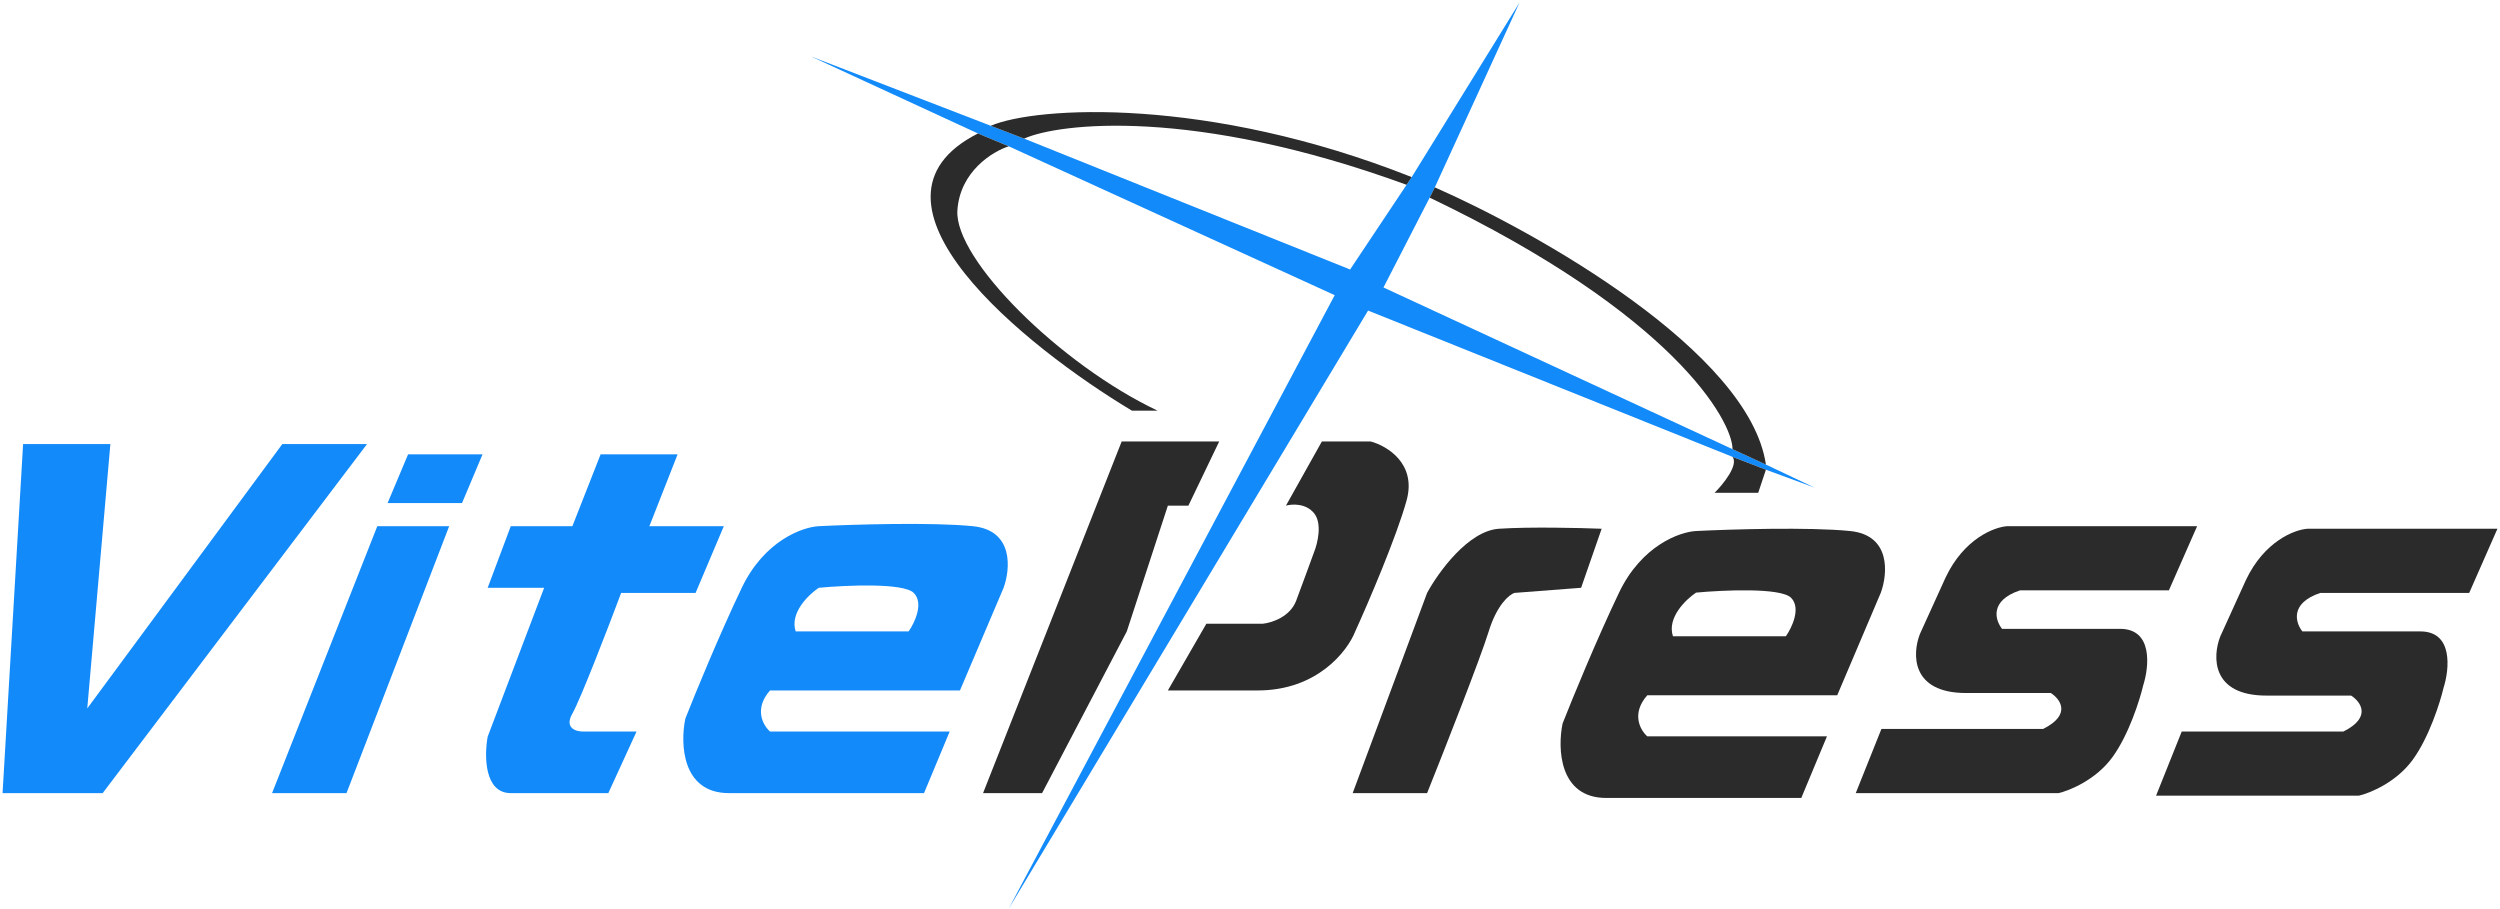
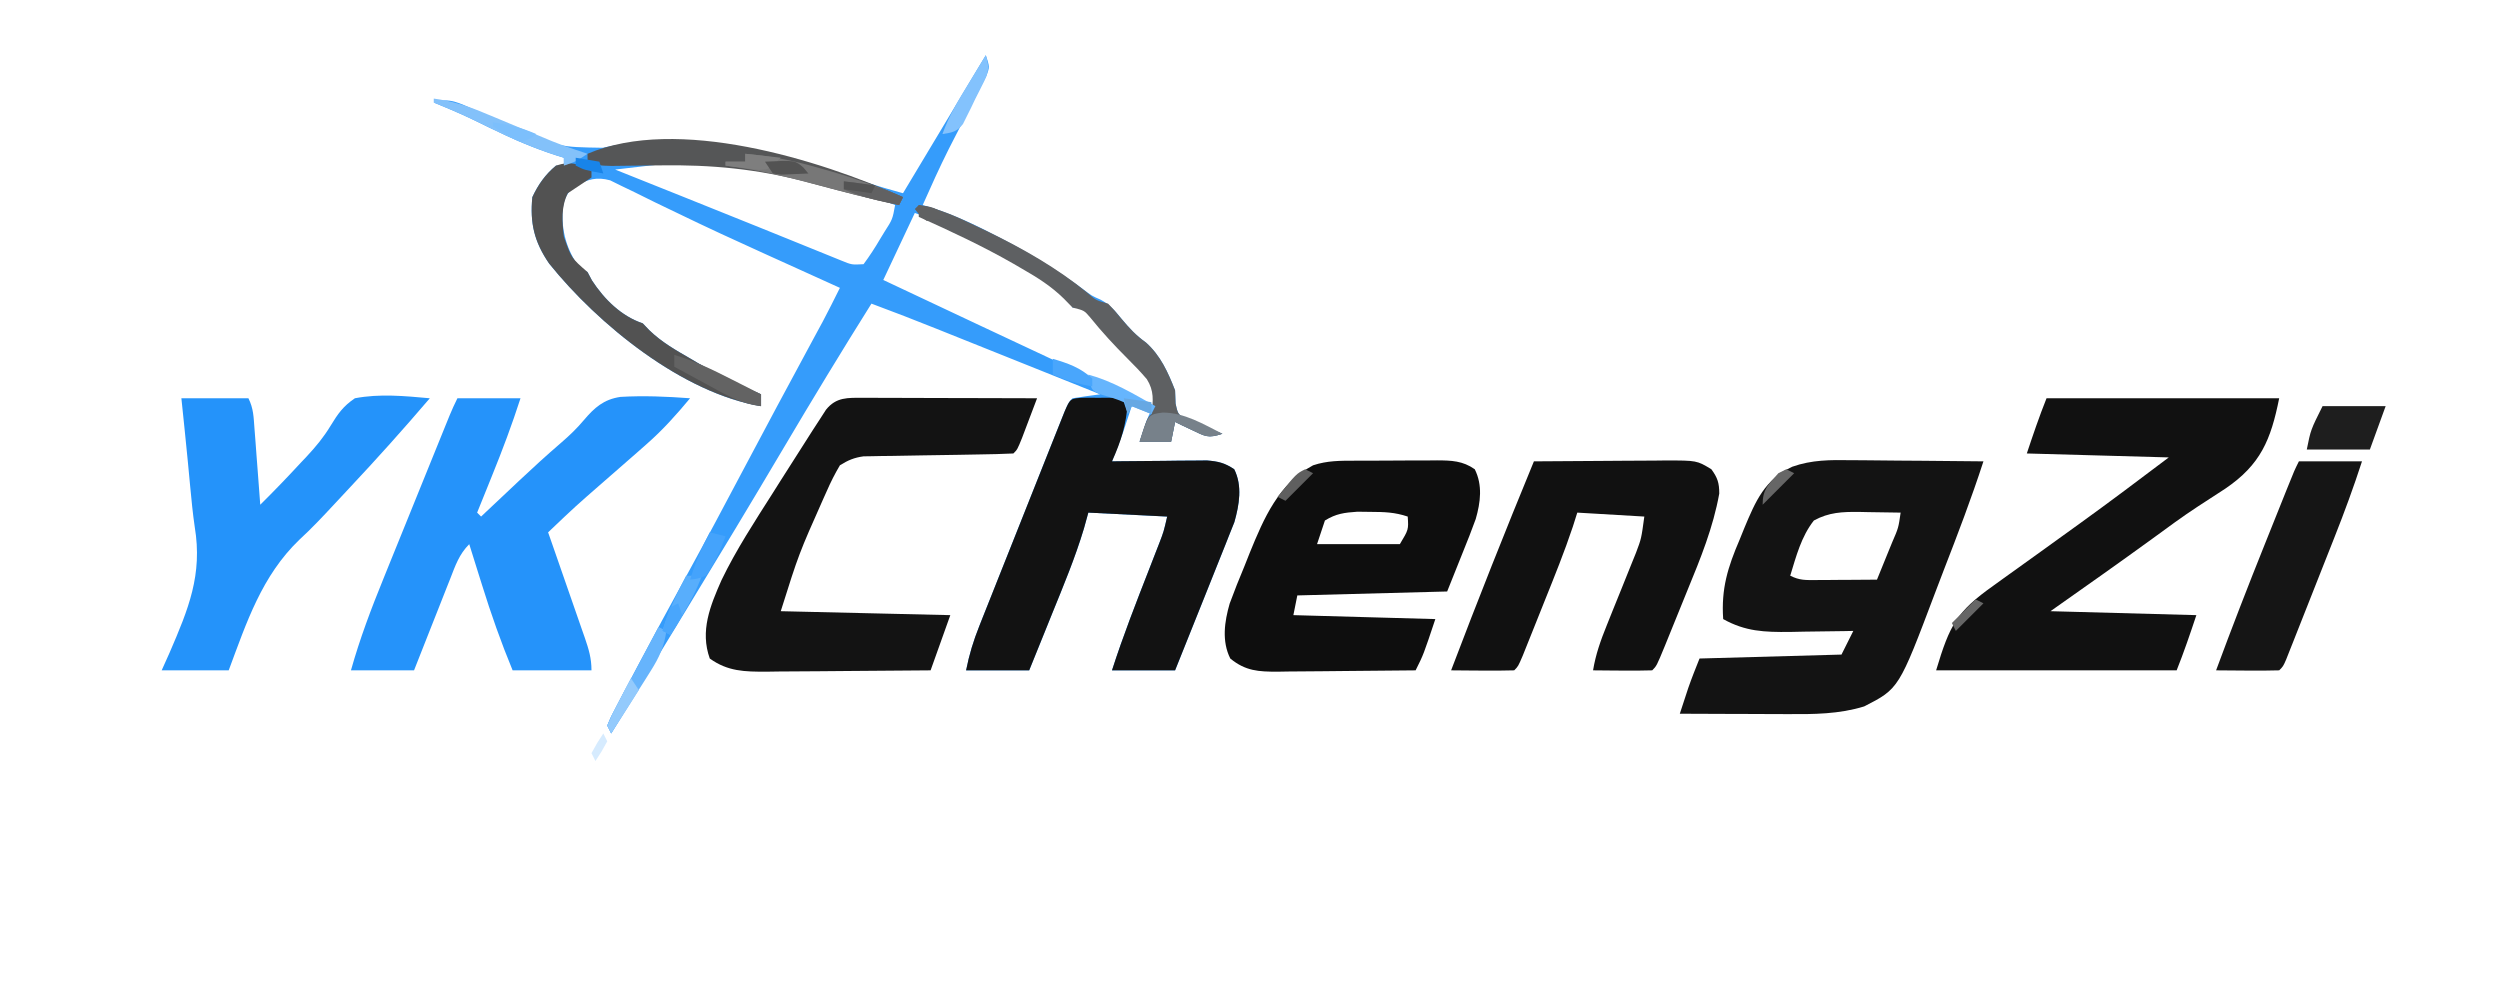
- <svg xmlns="http://www.w3.org/2000/svg" width="487" height="177" viewBox="0 0 487 177" fill="none">
-   <path d="M4.5 86.5L0.5 154.5H20L71.5 86.5H55L17 138L21.5 86.5H4.5Z" fill="#128AFA" />
-   <path d="M73.5 102.5L53 154.5H67.5L87.5 102.5H73.5Z" fill="#128AFA" />
-   <path d="M79.5 88.5L75.5 98H90L94 88.5H79.5Z" fill="#128AFA" />
-   <path d="M117 88.5L111.5 102.5H99.5L95 114.5H106L95 143.5C94.333 147.167 94.3 154.5 99.5 154.5H118.5L124 142.5H113.5C112.167 142.5 109.9 141.8 111.5 139C113.1 136.2 118.5 122.167 121 115.5H135.5L141 102.5H126.5L132 88.5H117Z" fill="#128AFA" />
-   <path fill-rule="evenodd" clip-rule="evenodd" d="M150 134.5H187L195.5 114.5C196.833 110.833 197.5 103.3 189.5 102.5C181.5 101.7 166.167 102.167 159.5 102.5C156.333 102.667 148.9 105.3 144.5 114.5C140.1 123.7 135.333 135.333 133.5 140C132.5 144.833 132.8 154.5 142 154.5H180L185 142.5H150C148.667 141.333 146.8 138.1 150 134.5ZM177 123H155C153.8 119.4 157.5 115.833 159.5 114.5C164.833 114 176 113.5 178 115.5C180 117.5 178.167 121.333 177 123Z" fill="#128AFA" />
-   <path d="M158 11L190.5 26L196.5 28.5L260 57.5L196.5 177L266.5 60.5L337.5 89L344 91.5L353.5 95L344 90.5L337.5 87.5L269.5 56L278.5 38.5L279.5 36.5L296 0.5L275 34.5L274 36L263 52.5L199.5 27L193 24.5L158 11Z" fill="#128AFA" />
-   <path d="M428 102.5H391C388.5 102.667 382.6 104.9 379 112.5L374 123.5C372.5 127.333 372.2 135 383 135H399.5C401.333 136.167 403.6 139.2 398 142H366.5L361.5 154.5H401C403.167 154 408.3 151.9 411.5 147.5C414.7 143.1 416.833 136.333 417.5 133.5C418.667 129.833 419.4 122.5 413 122.5H390C388.667 120.833 387.5 117 393.5 115H422.5L428 102.5Z" fill="#2B2B2B" />
-   <path fill-rule="evenodd" clip-rule="evenodd" d="M320.891 135.442H357.891L366.391 115.442C367.725 111.775 368.391 104.242 360.391 103.442C352.391 102.642 337.058 103.108 330.391 103.442C327.225 103.608 319.791 106.242 315.391 115.442C310.991 124.642 306.225 136.275 304.391 140.942C303.391 145.775 303.691 155.442 312.891 155.442H350.891L355.891 143.442H320.891C319.558 142.275 317.691 139.042 320.891 135.442ZM347.891 123.942H325.891C324.691 120.342 328.391 116.775 330.391 115.442C335.725 114.942 346.891 114.442 348.891 116.442C350.891 118.442 349.058 122.275 347.891 123.942Z" fill="#2B2B2B" />
-   <path d="M263.5 154.5L278 115.5C280.167 111.5 286 103.4 292 103C298 102.6 307.833 102.833 312 103L308 114.5L295 115.5C294 115.833 291.6 117.8 290 123C288.4 128.2 281.333 146.167 278 154.5H263.5Z" fill="#2B2B2B" />
-   <path d="M250.5 98.5L257.5 86H267C270.167 86.833 276 90.3 274 97.5C272 104.7 266.5 117.5 264 123C262.5 126.833 256.6 134.5 245 134.5H227.5L235 121.5H246C247.667 121.333 251.3 120.2 252.5 117C253.7 113.8 255.333 109.333 256 107.5C256.667 105.833 257.6 102 256 100C254.4 98 251.667 98.167 250.5 98.5Z" fill="#2B2B2B" />
-   <path d="M218.5 86H237.5L231.5 98.5H227.5L219.5 123L203 154.5H191.5L218.5 86Z" fill="#2B2B2B" />
-   <path d="M190.5 26C164.5 39.2 199.667 67.5 220.5 80H225.5C206.5 71 185.897 50.5 186.5 41C186.982 33.4 193.368 29.5 196.5 28.5L190.5 26Z" fill="#2B2B2B" />
-   <path d="M275 34.5C235.338 18.759 201.934 20.689 193 24.5L199.5 27C206.167 24 232.4 20.8 274 36L275 34.5Z" fill="#2B2B2B" />
-   <path d="M344 90.5C340.782 68.527 299.404 45.241 279.5 36.5L278.5 38.5C326.147 61.291 337.49 82.056 337.5 87.5L344 90.5Z" fill="#2B2B2B" />
-   <path d="M342.5 96L344 91.5L337.5 89C338.7 90.6 335.667 94.333 334 96H342.5Z" fill="#2B2B2B" />
-   <path d="M486.5 103H449.5C447 103.167 441.1 105.4 437.5 113L432.5 124C431 127.833 430.7 135.5 441.5 135.5H458C459.833 136.667 462.1 139.7 456.5 142.5H425L420 155H459.5C461.667 154.5 466.8 152.4 470 148C473.2 143.6 475.333 136.833 476 134C477.167 130.333 477.9 123 471.5 123H448.5C447.167 121.333 446 117.5 452 115.5H481L486.5 103Z" fill="#2B2B2B" />
+ <svg xmlns="http://www.w3.org/2000/svg" version="1.1" width="634" height="250">
+   <path d="M0 0 C1 3 1 3 0.091 5.369 C-0.385 6.289 -0.861 7.209 -1.352 8.156 C-2.135 9.692 -2.135 9.692 -2.934 11.258 C-3.492 12.328 -4.05 13.398 -4.625 14.5 C-5.703 16.593 -6.778 18.686 -7.852 20.781 C-8.378 21.807 -8.904 22.833 -9.446 23.891 C-11.766 28.533 -13.901 33.254 -16 38 C-15.469 38.157 -14.938 38.314 -14.392 38.476 C-8.156 40.425 -2.514 43.067 3.25 46.125 C4.623 46.847 4.623 46.847 6.023 47.584 C12.516 51.059 18.572 54.867 24.504 59.223 C26.857 61.009 26.857 61.009 29.125 62.004 C31.488 63.259 32.75 64.809 34.438 66.875 C36.446 69.273 38.065 71.046 40.625 72.875 C44.319 76.18 46.213 80.417 48 85 C48.041 86.093 48.083 87.186 48.125 88.312 C48.744 91.22 48.744 91.22 51.496 92.473 C54.301 93.755 57.111 94.924 60 96 C56.358 97.214 55.668 96.667 52.312 95.062 C51.504 94.682 50.696 94.302 49.863 93.91 C49.248 93.61 48.634 93.309 48 93 C47.67 94.65 47.34 96.3 47 98 C44.36 98 41.72 98 39 98 C40.875 92.25 40.875 92.25 42 90 C40.35 89.67 38.7 89.34 37 89 C36.807 89.592 36.613 90.183 36.414 90.793 C36.154 91.583 35.893 92.373 35.625 93.188 C35.37 93.965 35.115 94.742 34.852 95.543 C33.978 98.064 32.998 100.526 32 103 C32.797 102.99 33.594 102.979 34.415 102.968 C38.027 102.927 41.638 102.901 45.25 102.875 C46.504 102.858 47.759 102.841 49.051 102.824 C50.256 102.818 51.461 102.811 52.703 102.805 C54.368 102.789 54.368 102.789 56.067 102.773 C58.967 102.997 60.598 103.399 63 105 C65.11 109.221 64.274 114.031 63.039 118.402 C62.572 119.569 62.106 120.736 61.625 121.938 C61.369 122.588 61.113 123.239 60.849 123.91 C60.26 125.401 59.664 126.889 59.062 128.375 C57.82 131.444 56.598 134.521 55.375 137.598 C52.931 143.738 50.469 149.87 48 156 C42.72 156 37.44 156 32 156 C34.816 147.245 38.161 138.719 41.504 130.154 C41.938 129.035 42.373 127.915 42.82 126.762 C43.215 125.751 43.61 124.74 44.016 123.698 C45.119 120.819 45.119 120.819 46 117 C39.4 116.67 32.8 116.34 26 116 C25.633 117.328 25.265 118.655 24.887 120.023 C22.672 127.405 19.71 134.493 16.812 141.625 C16.248 143.025 15.683 144.424 15.119 145.824 C13.751 149.218 12.376 152.609 11 156 C5.72 156 0.44 156 -5 156 C-4.17 151.852 -3.153 148.558 -1.607 144.665 C-1.365 144.051 -1.123 143.438 -0.873 142.806 C-0.076 140.791 0.728 138.778 1.531 136.766 C2.088 135.363 2.645 133.96 3.201 132.557 C4.365 129.624 5.532 126.692 6.702 123.761 C8.203 119.998 9.698 116.232 11.191 112.466 C12.338 109.572 13.489 106.68 14.64 103.788 C15.192 102.399 15.744 101.01 16.295 99.62 C17.063 97.685 17.835 95.751 18.607 93.817 C19.046 92.715 19.485 91.614 19.937 90.478 C21 88 21 88 22 87 C24.328 86.632 26.662 86.298 29 86 C22.026 83.205 15.052 80.412 8.077 77.62 C5.707 76.671 3.336 75.721 0.966 74.771 C-2.45 73.403 -5.865 72.035 -9.281 70.668 C-10.334 70.246 -11.386 69.824 -12.47 69.389 C-17.958 67.194 -23.457 65.05 -29 63 C-36.586 75.089 -43.984 87.279 -51.25 99.562 C-59.348 113.249 -67.556 126.863 -75.833 140.441 C-79.365 146.238 -82.885 152.042 -86.407 157.846 C-88.23 160.85 -90.055 163.855 -91.879 166.859 C-92.483 167.854 -93.087 168.849 -93.709 169.874 C-94.135 170.576 -94.561 171.277 -95 172 C-95.33 171.34 -95.66 170.68 -96 170 C-95.111 167.827 -95.111 167.827 -93.676 165.109 C-93.148 164.102 -92.621 163.094 -92.077 162.056 C-91.495 160.965 -90.912 159.874 -90.312 158.75 C-89.418 157.052 -89.418 157.052 -88.505 155.321 C-84.339 147.442 -80.09 139.608 -75.8 131.797 C-70.96 122.974 -66.247 114.086 -61.536 105.195 C-55.862 94.487 -50.145 83.804 -44.377 73.146 C-43.843 72.156 -43.308 71.167 -42.758 70.148 C-42.064 68.867 -42.064 68.867 -41.356 67.56 C-39.857 64.729 -38.423 61.87 -37 59 C-37.853 58.614 -38.706 58.227 -39.585 57.829 C-42.162 56.662 -44.739 55.493 -47.315 54.324 C-50.289 52.974 -53.265 51.628 -56.241 50.283 C-63.607 46.95 -70.943 43.572 -78.215 40.039 C-80.105 39.129 -81.995 38.221 -83.885 37.312 C-85.66 36.451 -87.424 35.569 -89.188 34.687 C-90.265 34.17 -91.341 33.653 -92.449 33.121 C-93.381 32.661 -94.312 32.202 -95.272 31.728 C-98.824 30.78 -100.687 31.529 -104 33 C-106.198 34.832 -106.867 36.167 -107.316 38.98 C-107.623 44.723 -106.305 49.272 -103 54 C-102.01 54.495 -102.01 54.495 -101 55 C-100.629 55.701 -100.257 56.403 -99.875 57.125 C-96.778 61.873 -92.433 66.189 -87 68 C-86.17 68.866 -86.17 68.866 -85.324 69.75 C-82.164 72.81 -78.607 74.809 -74.812 77 C-74.095 77.425 -73.378 77.851 -72.639 78.289 C-67.576 81.244 -62.4 83.724 -57 86 C-57 86.99 -57 87.98 -57 89 C-76.903 85.713 -98.321 68.289 -110.727 52.852 C-114.534 47.316 -115.632 42.534 -115 36 C-113.508 32.802 -111.73 30.255 -109 28 C-108.34 28 -107.68 28 -107 28 C-107 27.34 -107 26.68 -107 26 C-107.537 25.836 -108.073 25.673 -108.626 25.504 C-114.592 23.61 -120.132 21.184 -125.75 18.438 C-132.778 15 -132.778 15 -140 12 C-135.93 10.643 -133.551 12.164 -129.805 13.781 C-128.352 14.382 -126.899 14.982 -125.445 15.582 C-123.164 16.536 -120.887 17.495 -118.613 18.466 C-108.244 23.3 -108.244 23.3 -97.135 23.473 C-75.318 18.638 -50.755 25.686 -30.098 32.337 C-27.083 33.29 -24.045 34.148 -21 35 C-20.684 34.473 -20.367 33.945 -20.041 33.402 C-13.361 22.268 -6.68 11.134 0 0 Z M-94 29 C-93.248 29.301 -92.497 29.601 -91.722 29.911 C-89.432 30.827 -87.143 31.743 -84.853 32.659 C-82.18 33.728 -79.506 34.797 -76.833 35.864 C-70.399 38.434 -63.967 41.009 -57.546 43.612 C-54.797 44.727 -52.047 45.837 -49.296 46.948 C-47.976 47.482 -46.657 48.018 -45.338 48.555 C-43.494 49.307 -41.648 50.052 -39.801 50.797 C-38.751 51.223 -37.7 51.65 -36.618 52.089 C-33.99 53.164 -33.99 53.164 -31 53 C-29.449 50.894 -28.124 48.872 -26.812 46.625 C-26.444 46.022 -26.076 45.418 -25.697 44.797 C-23.658 41.62 -23.658 41.62 -23 38 C-58.41 24.791 -58.41 24.791 -94 29 Z M-18 40 C-20.64 45.61 -23.28 51.22 -26 57 C-9.72 64.672 6.561 72.342 22.864 79.964 C24.156 80.568 25.448 81.173 26.74 81.778 C28.541 82.622 30.343 83.463 32.145 84.305 C33.666 85.016 33.666 85.016 35.218 85.742 C37.787 86.904 40.373 87.976 43 89 C43.508 86.798 43.508 86.798 43 84 C41.227 81.456 39.112 79.263 37 77 C35.979 75.701 35.979 75.701 34.938 74.375 C32.781 71.731 30.443 69.38 28 67 C27.464 66.402 26.927 65.804 26.375 65.188 C24.924 63.673 24.924 63.673 22 64 C21.785 63.416 21.569 62.832 21.348 62.23 C19.53 59.222 17.452 58.112 14.438 56.312 C13.874 55.976 13.31 55.639 12.73 55.292 C7.948 52.473 3.079 49.81 -1.812 47.188 C-2.505 46.815 -3.197 46.442 -3.91 46.058 C-4.586 45.702 -5.261 45.347 -5.957 44.98 C-6.838 44.515 -6.838 44.515 -7.738 44.04 C-11.078 42.505 -14.558 41.291 -18 40 Z " fill="#359CFB" transform="translate(250,14)" />
+   <path d="M0 0 C0.965 0.004 1.931 0.008 2.925 0.013 C5.982 0.03 9.037 0.067 12.094 0.105 C14.177 0.121 16.26 0.134 18.344 0.146 C23.427 0.179 28.51 0.231 33.594 0.293 C30.572 9.606 27.088 18.724 23.544 27.849 C22.787 29.809 22.037 31.771 21.296 33.737 C12.158 57.937 12.158 57.937 3.359 62.436 C-2.996 64.406 -9.472 64.436 -16.062 64.391 C-16.85 64.389 -17.638 64.388 -18.45 64.386 C-20.935 64.381 -23.421 64.368 -25.906 64.355 C-27.604 64.35 -29.302 64.346 -31 64.342 C-35.135 64.331 -39.271 64.314 -43.406 64.293 C-42.95 62.896 -42.491 61.501 -42.031 60.105 C-41.776 59.328 -41.521 58.551 -41.258 57.75 C-40.386 55.236 -39.395 52.764 -38.406 50.293 C-26.526 49.963 -14.646 49.633 -2.406 49.293 C-1.416 47.313 -0.426 45.333 0.594 43.293 C-0.157 43.309 -0.908 43.324 -1.682 43.341 C-5.111 43.403 -8.54 43.442 -11.969 43.48 C-13.15 43.506 -14.332 43.531 -15.549 43.557 C-21.958 43.61 -26.765 43.449 -32.406 40.293 C-32.937 32.587 -31.244 27.149 -28.219 20.105 C-27.831 19.147 -27.444 18.189 -27.045 17.201 C-24.194 10.383 -21.879 4.91 -14.888 1.654 C-9.924 -0.103 -5.217 -0.088 0 0 Z M-9.406 15.293 C-12.62 19.371 -13.9 24.39 -15.406 29.293 C-13.006 30.493 -11.513 30.408 -8.836 30.391 C-7.492 30.386 -7.492 30.386 -6.121 30.381 C-5.184 30.372 -4.247 30.364 -3.281 30.355 C-2.336 30.351 -1.391 30.346 -0.418 30.342 C1.919 30.33 4.257 30.314 6.594 30.293 C7.598 27.836 8.597 25.378 9.594 22.918 C10.023 21.87 10.023 21.87 10.461 20.801 C12.039 17.164 12.039 17.164 12.594 13.293 C9.864 13.239 7.136 13.199 4.406 13.168 C3.637 13.151 2.868 13.134 2.076 13.117 C-2.185 13.081 -5.57 13.196 -9.406 15.293 Z " fill="#131313" transform="translate(469.4062,116.707)" />
+   <path d="M0 0 C19.47 0 38.94 0 59 0 C56.895 10.523 54.296 16.845 45.312 22.938 C43.008 24.461 40.692 25.963 38.366 27.453 C34.477 29.996 30.747 32.754 27 35.5 C18.39 41.748 9.701 47.88 1 54 C19.315 54.495 19.315 54.495 38 55 C36.433 59.701 34.84 64.399 33 69 C12.87 69 -7.26 69 -28 69 C-24.509 57.365 -22.754 54.108 -13.438 47.5 C-12.593 46.89 -11.749 46.28 -10.88 45.651 C-8.259 43.759 -5.63 41.879 -3 40 C-0.679 38.33 1.64 36.657 3.959 34.983 C5.438 33.916 6.918 32.85 8.398 31.784 C16.013 26.296 23.507 20.654 31 15 C19.12 14.67 7.24 14.34 -5 14 C-3.433 9.299 -1.84 4.601 0 0 Z " fill="#111111" transform="translate(519,101)" />
+   <path d="M0 0 C5.28 0 10.56 0 16 0 C13.859 6.638 11.434 13.101 8.812 19.562 C8.444 20.476 8.076 21.389 7.697 22.33 C6.801 24.554 5.901 26.778 5 29 C5.33 29.33 5.66 29.66 6 30 C6.443 29.582 6.886 29.165 7.342 28.734 C9.393 26.8 11.447 24.869 13.5 22.938 C14.196 22.281 14.892 21.624 15.609 20.947 C19.115 17.653 22.649 14.418 26.297 11.281 C28.429 9.44 30.227 7.73 32.047 5.566 C34.764 2.369 37.082 0.284 41.354 -0.348 C47.247 -0.693 53.118 -0.441 59 0 C55.584 4.111 52.15 7.963 48.125 11.5 C47.261 12.263 46.398 13.026 45.508 13.812 C44.266 14.895 44.266 14.895 43 16 C42.317 16.598 41.634 17.196 40.93 17.812 C39.649 18.932 38.368 20.051 37.086 21.168 C29.903 27.434 29.903 27.434 23 34 C23.333 34.954 23.666 35.907 24.01 36.89 C25.244 40.427 26.473 43.967 27.7 47.507 C28.232 49.039 28.765 50.571 29.3 52.102 C30.069 54.302 30.832 56.504 31.594 58.707 C31.834 59.392 32.075 60.076 32.323 60.781 C33.312 63.658 34 65.933 34 69 C27.4 69 20.8 69 14 69 C11.058 61.88 8.538 54.729 6.25 47.375 C5.934 46.371 5.618 45.367 5.293 44.332 C4.525 41.889 3.761 39.445 3 37 C0.435 39.565 -0.525 42.441 -1.82 45.758 C-2.084 46.421 -2.347 47.084 -2.619 47.767 C-3.459 49.884 -4.292 52.005 -5.125 54.125 C-5.694 55.561 -6.263 56.998 -6.832 58.434 C-8.228 61.953 -9.614 65.477 -11 69 C-16.28 69 -21.56 69 -27 69 C-24.746 60.973 -21.856 53.343 -18.711 45.625 C-18.202 44.366 -17.693 43.107 -17.184 41.848 C-15.857 38.566 -14.524 35.286 -13.19 32.007 C-12.099 29.32 -11.011 26.631 -9.923 23.942 C-7.679 18.393 -5.431 12.846 -3.177 7.301 C-2.581 5.834 -2.581 5.834 -1.973 4.337 C-1.363 2.871 -0.71 1.421 0 0 Z " fill="#2593FA" transform="translate(116,101)" />
+   <path d="M0 0 C0.741 -0.003 1.482 -0.007 2.245 -0.01 C3.811 -0.015 5.377 -0.017 6.943 -0.017 C9.335 -0.02 11.727 -0.038 14.119 -0.057 C15.642 -0.06 17.165 -0.062 18.688 -0.062 C19.401 -0.07 20.115 -0.077 20.85 -0.084 C24.509 -0.067 27.361 0.025 30.41 2.168 C32.433 6.213 31.869 10.574 30.656 14.789 C29.635 17.612 28.544 20.388 27.41 23.168 C26.09 26.468 24.77 29.768 23.41 33.168 C4.6 33.663 4.6 33.663 -14.59 34.168 C-14.92 35.818 -15.25 37.468 -15.59 39.168 C-3.71 39.498 8.17 39.828 20.41 40.168 C17.41 49.168 17.41 49.168 15.41 53.168 C9.52 53.242 3.631 53.297 -2.26 53.333 C-4.262 53.348 -6.265 53.368 -8.268 53.394 C-11.15 53.431 -14.032 53.448 -16.914 53.461 C-17.807 53.476 -18.7 53.492 -19.62 53.508 C-24.425 53.509 -27.713 53.35 -31.59 50.168 C-33.791 45.767 -33.061 40.804 -31.745 36.234 C-30.566 33.007 -29.29 29.838 -27.965 26.668 C-27.538 25.592 -27.111 24.515 -26.672 23.406 C-23.057 14.546 -19.33 5.829 -10.59 1.168 C-7.007 -0.026 -3.73 0.006 0 0 Z M-7.59 15.168 C-8.25 17.148 -8.91 19.128 -9.59 21.168 C-2.66 21.168 4.27 21.168 11.41 21.168 C13.634 17.466 13.634 17.466 13.41 14.168 C10.094 13.063 7.525 13 4.035 12.98 C2.353 12.959 2.353 12.959 0.637 12.938 C-2.676 13.174 -4.761 13.424 -7.59 15.168 Z " fill="#0E0E0E" transform="translate(343.5898,116.832)" />
+   <path d="M0 0 C1.186 0.003 2.372 0.005 3.594 0.008 C4.78 0.005 5.966 0.003 7.188 0 C10.094 0.133 10.094 0.133 11.094 1.133 C10.7 6.848 9.437 10.93 7.094 16.133 C7.891 16.122 8.688 16.112 9.509 16.101 C13.12 16.059 16.732 16.033 20.344 16.008 C21.598 15.991 22.852 15.974 24.145 15.957 C25.35 15.951 26.555 15.944 27.797 15.938 C29.462 15.922 29.462 15.922 31.161 15.906 C34.061 16.13 35.692 16.531 38.094 18.133 C40.204 22.354 39.367 27.164 38.133 31.535 C37.666 32.702 37.2 33.868 36.719 35.07 C36.463 35.721 36.207 36.372 35.943 37.043 C35.354 38.534 34.758 40.022 34.156 41.507 C32.914 44.577 31.691 47.653 30.469 50.73 C28.025 56.871 25.563 63.003 23.094 69.133 C17.814 69.133 12.534 69.133 7.094 69.133 C9.909 60.378 13.255 51.852 16.598 43.287 C17.032 42.168 17.466 41.048 17.914 39.895 C18.309 38.884 18.703 37.872 19.11 36.831 C20.213 33.952 20.213 33.952 21.094 30.133 C14.494 29.803 7.894 29.473 1.094 29.133 C0.726 30.461 0.359 31.788 -0.02 33.156 C-2.234 40.538 -5.196 47.626 -8.094 54.758 C-8.659 56.157 -9.223 57.557 -9.787 58.957 C-11.155 62.351 -12.531 65.742 -13.906 69.133 C-19.186 69.133 -24.466 69.133 -29.906 69.133 C-29.077 64.985 -28.06 61.691 -26.514 57.798 C-26.271 57.184 -26.029 56.571 -25.779 55.938 C-24.982 53.923 -24.179 51.911 -23.375 49.898 C-22.818 48.496 -22.261 47.093 -21.705 45.69 C-20.541 42.757 -19.374 39.825 -18.205 36.894 C-16.703 33.131 -15.208 29.365 -13.715 25.598 C-12.568 22.705 -11.418 19.813 -10.267 16.92 C-9.714 15.532 -9.162 14.142 -8.611 12.753 C-7.843 10.818 -7.071 8.884 -6.299 6.95 C-5.64 5.297 -5.64 5.297 -4.969 3.611 C-3.489 0.159 -3.489 0.159 0 0 Z " fill="#121212" transform="translate(274.9062,100.8672)" />
+   <path d="M0 0 C1.471 0 1.471 0 2.972 0 C4.028 0.005 5.085 0.011 6.173 0.016 C7.798 0.018 7.798 0.018 9.456 0.02 C12.92 0.026 16.385 0.038 19.849 0.051 C22.196 0.056 24.543 0.061 26.89 0.065 C32.647 0.076 38.404 0.092 44.161 0.114 C43.352 2.261 42.539 4.406 41.724 6.551 C41.271 7.746 40.819 8.941 40.353 10.172 C39.161 13.114 39.161 13.114 38.161 14.114 C35.253 14.249 32.365 14.324 29.454 14.36 C27.653 14.393 25.851 14.426 24.05 14.459 C21.199 14.507 18.349 14.551 15.498 14.59 C12.754 14.63 10.011 14.682 7.267 14.735 C6.416 14.743 5.565 14.751 4.688 14.76 C3.89 14.777 3.093 14.793 2.271 14.811 C1.573 14.821 0.874 14.831 0.154 14.842 C-2.227 15.166 -3.805 15.838 -5.839 17.114 C-7.12 19.289 -8.152 21.314 -9.151 23.614 C-9.445 24.266 -9.738 24.918 -10.04 25.589 C-16.257 39.563 -16.257 39.563 -20.839 54.114 C-6.649 54.444 7.541 54.774 22.161 55.114 C20.511 59.734 18.861 64.354 17.161 69.114 C10.15 69.188 3.14 69.242 -3.871 69.278 C-6.255 69.293 -8.64 69.314 -11.024 69.34 C-14.454 69.376 -17.884 69.393 -21.315 69.406 C-22.378 69.422 -23.441 69.437 -24.536 69.453 C-29.988 69.455 -34.237 69.415 -38.839 66.114 C-41.342 59.129 -38.753 52.771 -35.848 46.205 C-32.131 38.502 -27.42 31.32 -22.839 24.114 C-22.188 23.082 -21.538 22.05 -20.868 20.987 C-18.85 17.791 -16.817 14.607 -14.776 11.426 C-14.133 10.415 -13.49 9.405 -12.827 8.364 C-12.221 7.432 -11.615 6.5 -10.991 5.539 C-10.455 4.708 -9.918 3.877 -9.366 3.021 C-6.779 -0.21 -3.866 -0.01 0 0 Z " fill="#131313" transform="translate(218.8386,100.8865)" />
+   <path d="M0 0 C5.605 -0.05 11.21 -0.086 16.815 -0.11 C18.721 -0.12 20.627 -0.134 22.533 -0.151 C25.276 -0.175 28.019 -0.186 30.762 -0.195 C32.035 -0.211 32.035 -0.211 33.335 -0.227 C41.314 -0.228 41.314 -0.228 45 2 C46.589 4.179 46.998 5.468 47.006 8.16 C45.463 16.786 42.239 24.661 38.923 32.729 C37.927 35.151 36.946 37.579 35.967 40.008 C35.342 41.55 34.716 43.091 34.09 44.633 C33.648 45.722 33.648 45.722 33.197 46.833 C31.118 51.882 31.118 51.882 30 53 C27.47 53.073 24.967 53.092 22.438 53.062 C21.727 53.058 21.016 53.053 20.283 53.049 C18.522 53.037 16.761 53.019 15 53 C15.667 48.946 16.928 45.401 18.469 41.598 C19.202 39.768 19.202 39.768 19.949 37.9 C20.724 35.98 21.501 34.06 22.28 32.141 C23.035 30.274 23.783 28.405 24.531 26.535 C24.98 25.425 25.43 24.316 25.893 23.172 C27.242 19.595 27.242 19.595 28 14 C22.39 13.67 16.78 13.34 11 13 C10.631 14.165 10.263 15.331 9.883 16.531 C7.748 22.934 5.217 29.181 2.702 35.441 C1.866 37.522 1.036 39.605 0.207 41.688 C-0.323 43.011 -0.853 44.333 -1.383 45.656 C-1.861 46.851 -2.34 48.045 -2.833 49.275 C-4 52 -4 52 -5 53 C-7.697 53.073 -10.367 53.092 -13.062 53.062 C-14.2 53.056 -14.2 53.056 -15.361 53.049 C-17.241 53.037 -19.12 53.019 -21 53 C-14.252 35.224 -7.242 17.58 0 0 Z " fill="#111111" transform="translate(389,117)" />
+   <path d="M0 0 C5.61 0 11.22 0 17 0 C18.297 2.595 18.316 4.768 18.535 7.664 C18.622 8.786 18.709 9.907 18.799 11.062 C18.886 12.238 18.973 13.414 19.062 14.625 C19.153 15.808 19.244 16.992 19.338 18.211 C19.562 21.14 19.783 24.07 20 27 C23.525 23.513 26.949 19.958 30.312 16.312 C30.8 15.797 31.287 15.282 31.789 14.751 C34.122 12.244 36.036 9.94 37.824 6.996 C39.706 3.912 40.995 2.042 44 0 C50.264 -1.201 56.695 -0.572 63 0 C56.368 7.768 49.567 15.356 42.573 22.799 C41.265 24.193 39.961 25.591 38.662 26.992 C35.83 30.038 33.008 33.041 29.941 35.852 C20.382 45.045 16.56 56.775 12 69 C6.39 69 0.78 69 -5 69 C-4.339 67.525 -3.677 66.051 -2.996 64.531 C1.798 53.428 5.401 44.757 3.385 32.621 C2.883 29.207 2.555 25.781 2.23 22.348 C2.166 21.666 2.101 20.983 2.034 20.281 C1.902 18.886 1.77 17.492 1.639 16.097 C1.124 10.729 0.555 5.365 0 0 Z " fill="#2493FA" transform="translate(46,101)" />
+   <path d="M0 0 C5.28 0 10.56 0 16 0 C13.888 6.512 11.546 12.887 9.023 19.25 C8.653 20.189 8.282 21.129 7.9 22.096 C7.123 24.063 6.345 26.03 5.565 27.996 C4.368 31.018 3.176 34.042 1.984 37.066 C1.227 38.982 0.469 40.897 -0.289 42.812 C-0.646 43.72 -1.004 44.627 -1.372 45.562 C-1.868 46.809 -1.868 46.809 -2.374 48.082 C-2.664 48.817 -2.955 49.551 -3.255 50.308 C-4 52 -4 52 -5 53 C-7.699 53.073 -10.365 53.092 -13.062 53.062 C-14.478 53.051 -15.894 53.04 -17.31 53.029 C-19.137 53.015 -19.137 53.015 -21 53 C-17.026 42.254 -12.891 31.581 -8.621 20.949 C-7.669 18.579 -6.72 16.208 -5.771 13.836 C-5.164 12.32 -4.557 10.805 -3.949 9.289 C-3.667 8.584 -3.385 7.879 -3.094 7.152 C-1.116 2.232 -1.116 2.232 0 0 Z " fill="#151515" transform="translate(583,117)" />
+   <path d="M0 0 C5.459 0.93 9.973 3.121 14.938 5.5 C15.869 5.945 16.8 6.39 17.76 6.848 C26.593 11.151 35.055 15.96 42.688 22.195 C44.952 24.17 44.952 24.17 48 25 C49.648 26.707 49.648 26.707 51.375 28.812 C53.402 31.227 55.046 33.033 57.625 34.875 C61.319 38.18 63.213 42.417 65 47 C65.041 48.093 65.082 49.186 65.125 50.312 C65.744 53.22 65.744 53.22 68.496 54.473 C71.301 55.755 74.111 56.924 77 58 C73.358 59.214 72.668 58.667 69.312 57.062 C68.1 56.492 68.1 56.492 66.863 55.91 C66.248 55.61 65.634 55.309 65 55 C64.67 56.65 64.34 58.3 64 60 C61.36 60 58.72 60 56 60 C57.875 54.125 57.875 54.125 59 53 C59.47 49.644 59.697 47.104 57.836 44.156 C56.293 42.352 54.692 40.664 53 39 C49.602 35.602 46.439 32.195 43.43 28.453 C41.953 26.732 41.953 26.732 39 26 C38.273 25.254 37.546 24.507 36.797 23.738 C33.541 20.551 30.179 18.445 26.25 16.188 C25.518 15.761 24.786 15.334 24.031 14.895 C16.251 10.44 8.176 6.663 0 3 C0 2.01 0 1.02 0 0 Z " fill="#5E6062" transform="translate(233,52)" />
+   <path d="M0 0 C0 0.66 0 1.32 0 2 C-1.987 3.353 -3.987 4.686 -6 6 C-7.743 9.485 -7.454 13.19 -7 17 C-5.126 22.416 -5.126 22.416 -1 26 C-0.629 26.701 -0.258 27.402 0.125 28.125 C3.222 32.873 7.567 37.189 13 39 C13.553 39.578 14.106 40.155 14.676 40.75 C17.836 43.81 21.393 45.809 25.188 48 C25.905 48.425 26.622 48.851 27.361 49.289 C32.424 52.244 37.6 54.724 43 57 C43 57.99 43 58.98 43 60 C23.097 56.713 1.679 39.289 -10.727 23.852 C-14.534 18.316 -15.632 13.534 -15 7 C-13.503 3.792 -11.725 1.271 -9 -1 C-5.234 -2.255 -3.628 -1.371 0 0 Z " fill="#525252" transform="translate(150,43)" />
+   <path d="M0 0 C-0.33 0.66 -0.66 1.32 -1 2 C-8.811 0.327 -16.503 -1.69 -24.209 -3.789 C-36.795 -7.141 -48.594 -8.264 -61.562 -8.062 C-63.734 -8.035 -65.905 -8.01 -68.076 -7.991 C-70.021 -7.974 -71.967 -7.946 -73.912 -7.918 C-77 -8 -77 -8 -80 -9 C-80 -9.66 -80 -10.32 -80 -11 C-57.345 -20.698 -21.372 -9.59 0 0 Z " fill="#555657" transform="translate(229,50)" />
+   <path d="M0 0 C5.28 0 10.56 0 16 0 C14.68 3.63 13.36 7.26 12 11 C6.72 11 1.44 11 -4 11 C-3 6 -3 6 0 0 Z " fill="#1E1E1E" transform="translate(589,103)" />
+   <path d="M0 0 C6.769 0.57 12.93 1.894 19.438 3.812 C20.315 4.061 21.192 4.309 22.096 4.564 C28.229 6.341 34.115 8.528 40 11 C39.67 11.66 39.34 12.32 39 13 C32.167 11.536 25.435 9.811 18.688 8 C10.829 5.915 3.079 4.008 -5 3 C-5 2.67 -5 2.34 -5 2 C-3.35 2 -1.7 2 0 2 C0 1.34 0 0.68 0 0 Z " fill="#777777" transform="translate(189,39)" />
+   <path d="M0 0 C4.427 0.591 8.164 1.716 12.281 3.434 C13.453 3.918 14.625 4.402 15.832 4.9 C17.648 5.661 17.648 5.661 19.5 6.438 C21.906 7.438 24.312 8.437 26.719 9.434 C27.78 9.878 28.842 10.322 29.936 10.779 C32.927 11.971 35.936 13.013 39 14 C36 16 36 16 33 17 C33 16.34 33 15.68 33 15 C32.463 14.836 31.927 14.673 31.374 14.504 C25.408 12.61 19.868 10.184 14.25 7.438 C7.222 4 7.222 4 0 1 C0 0.67 0 0.34 0 0 Z " fill="#83C1FA" transform="translate(110,25)" />
+   <path d="M0 0 C5.099 1.528 9.657 3.71 14.375 6.125 C15.111 6.498 15.847 6.87 16.605 7.254 C18.406 8.166 20.203 9.082 22 10 C22 10.99 22 11.98 22 13 C16.808 12.428 12.69 9.902 8.188 7.438 C7.399 7.013 6.611 6.588 5.799 6.15 C3.863 5.106 1.93 4.056 0 3 C0 2.01 0 1.02 0 0 Z " fill="#636363" transform="translate(171,90)" />
+   <path d="M0 0 C5.516 0.023 10.313 2.938 15.125 5.375 C11.483 6.589 10.793 6.042 7.438 4.438 C6.629 4.057 5.821 3.677 4.988 3.285 C4.066 2.835 4.066 2.835 3.125 2.375 C2.795 4.025 2.465 5.675 2.125 7.375 C-0.515 7.375 -3.155 7.375 -5.875 7.375 C-3.674 0.479 -3.674 0.479 0 0 Z " fill="#77818A" transform="translate(294.875,104.625)" />
+   <path d="M0 0 C0.66 0.33 1.32 0.66 2 1 C1.423 4.984 0.202 7.69 -1.941 11.082 C-2.525 12.013 -3.108 12.945 -3.709 13.904 C-4.626 15.344 -4.626 15.344 -5.562 16.812 C-6.178 17.792 -6.794 18.771 -7.428 19.779 C-8.945 22.191 -10.469 24.597 -12 27 C-12.33 26.34 -12.66 25.68 -13 25 C-11.92 22.478 -11.92 22.478 -10.254 19.336 C-9.664 18.214 -9.074 17.093 -8.467 15.938 C-7.832 14.75 -7.197 13.562 -6.562 12.375 C-5.931 11.18 -5.3 9.985 -4.67 8.789 C-3.12 5.856 -1.563 2.926 0 0 Z " fill="#66B4FC" transform="translate(167,159)" />
+   <path d="M0 0 C1.32 0 2.64 0 4 0 C2.627 3.699 0.936 6.951 -1.125 10.312 C-1.664 11.196 -2.203 12.079 -2.758 12.988 C-3.168 13.652 -3.578 14.316 -4 15 C-4.66 14.67 -5.32 14.34 -6 14 C-4.508 9.028 -2.395 4.582 0 0 Z " fill="#58AEFC" transform="translate(174,146)" />
+   <path d="M0 0 C6.164 1.666 11.483 4.878 17 8 C16.67 8.66 16.34 9.32 16 10 C13.525 9.01 13.525 9.01 11 8 C10.67 8.66 10.34 9.32 10 10 C9.67 9.01 9.34 8.02 9 7 C6.976 6.097 4.942 5.546 2.812 4.941 C1 4 1 4 0.25 1.902 C0.168 1.275 0.085 0.647 0 0 Z " fill="#66B5FD" transform="translate(276,95)" />
+   <path d="M0 0 C1.32 0.33 2.64 0.66 4 1 C2.666 4.591 1.25 7.884 -1 11 C-3.188 11.812 -3.188 11.812 -5 12 C-3.689 7.766 -2.056 3.926 0 0 Z " fill="#44A3FC" transform="translate(180,135)" />
+   <path d="M0 0 C1.327 3.981 0.211 5.281 -1.561 8.902 C-1.932 9.636 -2.304 10.369 -2.688 11.125 C-3.04 11.866 -3.393 12.607 -3.756 13.371 C-4.108 14.076 -4.461 14.781 -4.824 15.508 C-5.145 16.154 -5.465 16.8 -5.796 17.465 C-7.344 19.439 -8.57 19.633 -11 20 C-9.36 15.361 -6.931 11.361 -4.375 7.188 C-3.955 6.495 -3.535 5.802 -3.102 5.088 C-2.071 3.39 -1.036 1.695 0 0 Z " fill="#83C2FD" transform="translate(250,14)" />
+   <path d="M0 0 C5.661 0.497 9.877 1.545 15 4 C14.67 4.66 14.34 5.32 14 6 C9.164 5.01 4.524 4.043 0 2 C0 1.34 0 0.68 0 0 Z " fill="#616162" transform="translate(214,46)" />
+   <path d="M0 0 C3.873 1.144 7.003 2.233 10 5 C10 5.66 10 6.32 10 7 C6.442 6.39 3.317 5.422 0 4 C0 2.68 0 1.36 0 0 Z " fill="#49A6FC" transform="translate(267,91)" />
+   <path d="M0 0 C2.97 0.33 5.94 0.66 9 1 C6 4 6 4 3.301 4.074 C1.822 3.883 1.822 3.883 0.312 3.688 C-1.178 3.508 -1.178 3.508 -2.699 3.324 C-3.458 3.217 -4.218 3.11 -5 3 C-5 2.67 -5 2.34 -5 2 C-3.35 2 -1.7 2 0 2 C0 1.34 0 0.68 0 0 Z " fill="#7E7E7E" transform="translate(189,39)" />
+   <path d="M0 0 C7.566 -0.372 7.566 -0.372 9.762 1.512 C10.17 2.003 10.579 2.494 11 3 C9.543 3.081 8.084 3.139 6.625 3.188 C5.813 3.222 5.001 3.257 4.164 3.293 C3.45 3.196 2.736 3.1 2 3 C1.34 2.01 0.68 1.02 0 0 Z " fill="#535353" transform="translate(194,41)" />
+   <path d="M0 0 C0.66 0.99 1.32 1.98 2 3 C-0.31 6.63 -2.62 10.26 -5 14 C-5.33 13.34 -5.66 12.68 -6 12 C-4.785 9.18 -4.785 9.18 -3.062 5.875 C-2.497 4.779 -1.931 3.684 -1.348 2.555 C-0.903 1.712 -0.458 0.869 0 0 Z " fill="#93CAFC" transform="translate(160,172)" />
+   <path d="M0 0 C0.66 0.33 1.32 0.66 2 1 C-0.64 3.64 -3.28 6.28 -6 9 C-6 5.064 -4.571 3.874 -2 1 C-1.34 0.67 -0.68 0.34 0 0 Z " fill="#666666" transform="translate(453,119)" />
+   <path d="M0 0 C0.66 0.33 1.32 0.66 2 1 C-0.31 3.31 -2.62 5.62 -5 8 C-5.66 7.67 -6.32 7.34 -7 7 C-2.25 1.125 -2.25 1.125 0 0 Z " fill="#5F5F5F" transform="translate(331,119)" />
+   <path d="M0 0 C3.949 0.551 7.349 1.389 11 3 C9.438 4.25 9.438 4.25 7 5 C4.43 3.932 2.347 2.535 0 1 C0 0.67 0 0.34 0 0 Z " fill="#7CBFFC" transform="translate(125,31)" />
+   <path d="M0 0 C0.33 0.99 0.66 1.98 1 3 C-0.438 5.688 -0.438 5.688 -2 8 C-2.66 7.67 -3.32 7.34 -4 7 C-3.398 4.98 -2.727 2.979 -2 1 C-1.34 0.67 -0.68 0.34 0 0 Z " fill="#49A6FC" transform="translate(172,153)" />
+   <path d="M0 0 C3.257 0.418 4.634 0.634 7 3 C4.688 3.688 4.688 3.688 2 4 C0.188 2.562 0.188 2.562 -1 1 C-0.67 0.67 -0.34 0.34 0 0 Z " fill="#606162" transform="translate(233,52)" />
+   <path d="M0 0 C2.31 0.33 4.62 0.66 7 1 C7 1.99 7 2.98 7 4 C4.525 3.01 4.525 3.01 2 2 C1.67 2.66 1.34 3.32 1 4 C0.67 2.68 0.34 1.36 0 0 Z " fill="#67A8E3" transform="translate(285,101)" />
+   <path d="M0 0 C2.64 0.33 5.28 0.66 8 1 C7.67 1.66 7.34 2.32 7 3 C4.69 2.67 2.38 2.34 0 2 C0 1.34 0 0.68 0 0 Z " fill="#545454" transform="translate(214,46)" />
+   <path d="M0 0 C0.66 0.33 1.32 0.66 2 1 C-0.31 3.31 -2.62 5.62 -5 8 C-5.33 7.34 -5.66 6.68 -6 6 C-4 4 -2 2 0 0 Z " fill="#666666" transform="translate(501,152)" />
+   <path d="M0 0 C2.97 0.495 2.97 0.495 6 1 C6.33 1.99 6.66 2.98 7 4 C2.25 3.125 2.25 3.125 0 2 C0 1.34 0 0.68 0 0 Z " fill="#1884E9" transform="translate(146,40)" />
+   <path d="M0 0 C0.33 0.66 0.66 1.32 1 2 C-0.438 4.625 -0.438 4.625 -2 7 C-2.33 6.34 -2.66 5.68 -3 5 C-1.562 2.375 -1.562 2.375 0 0 Z " fill="#D6EBFE" transform="translate(153,186)" />
</svg>
